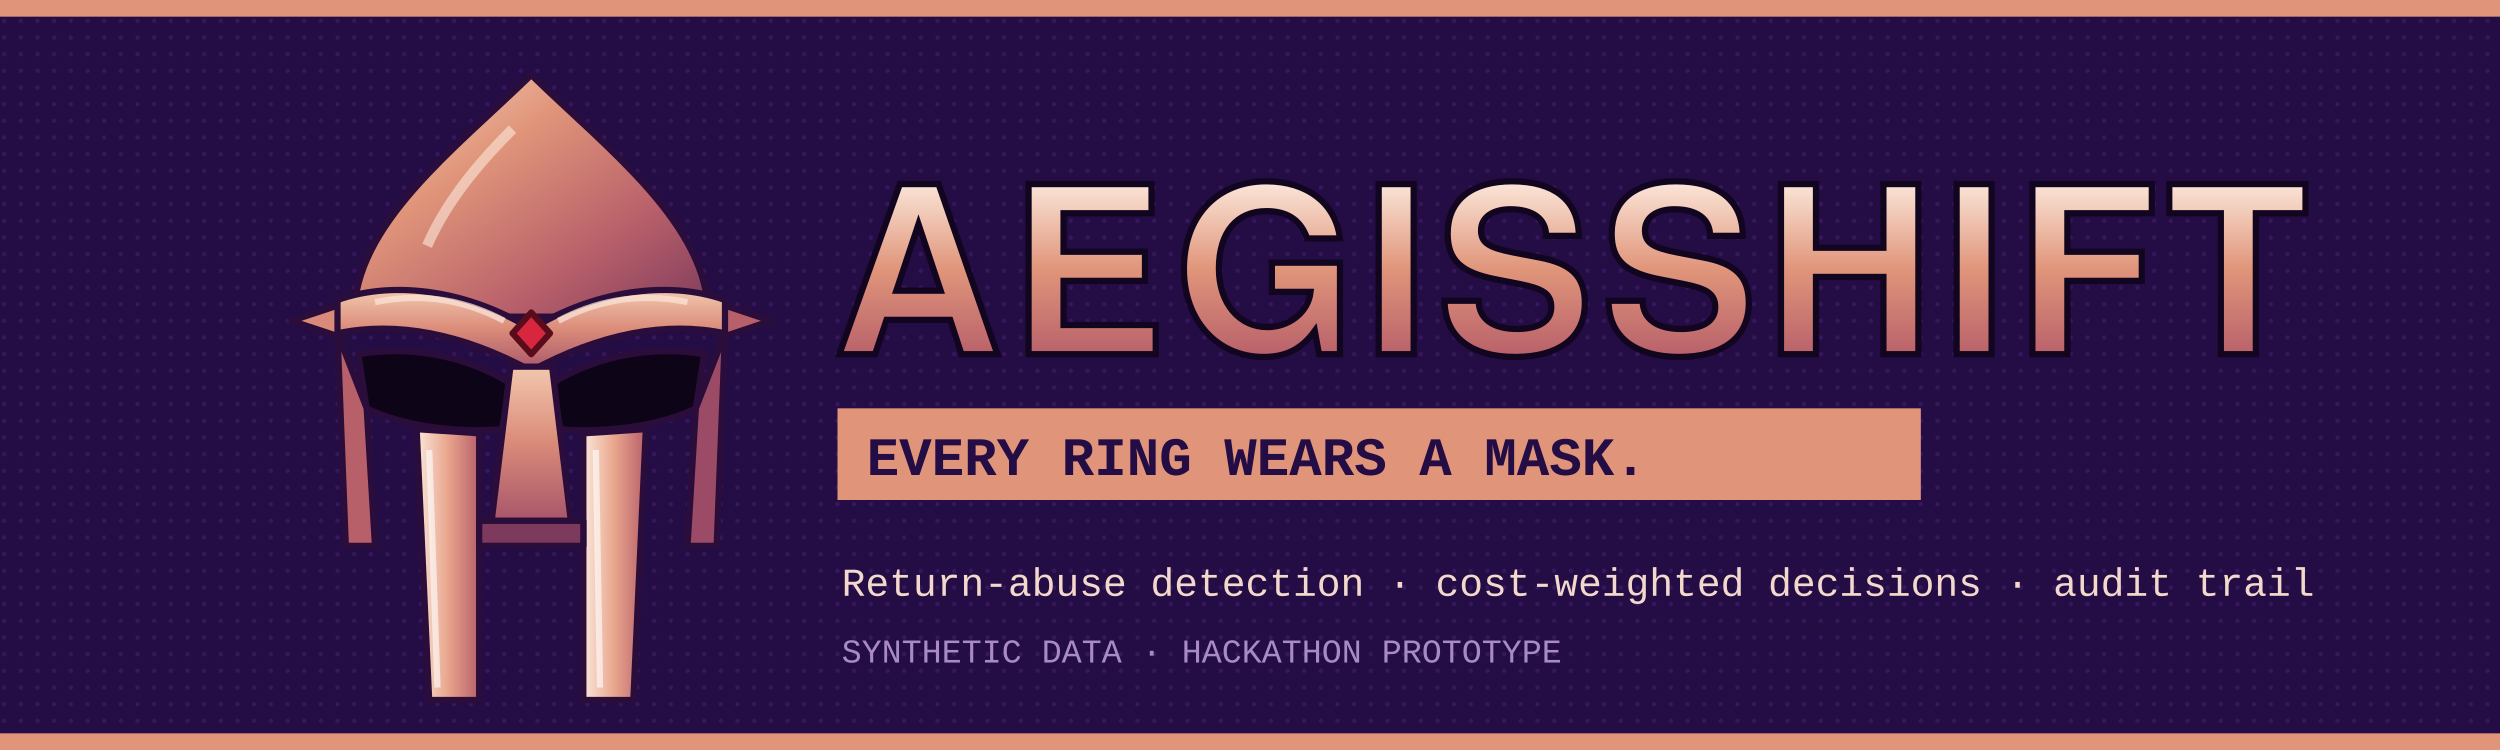
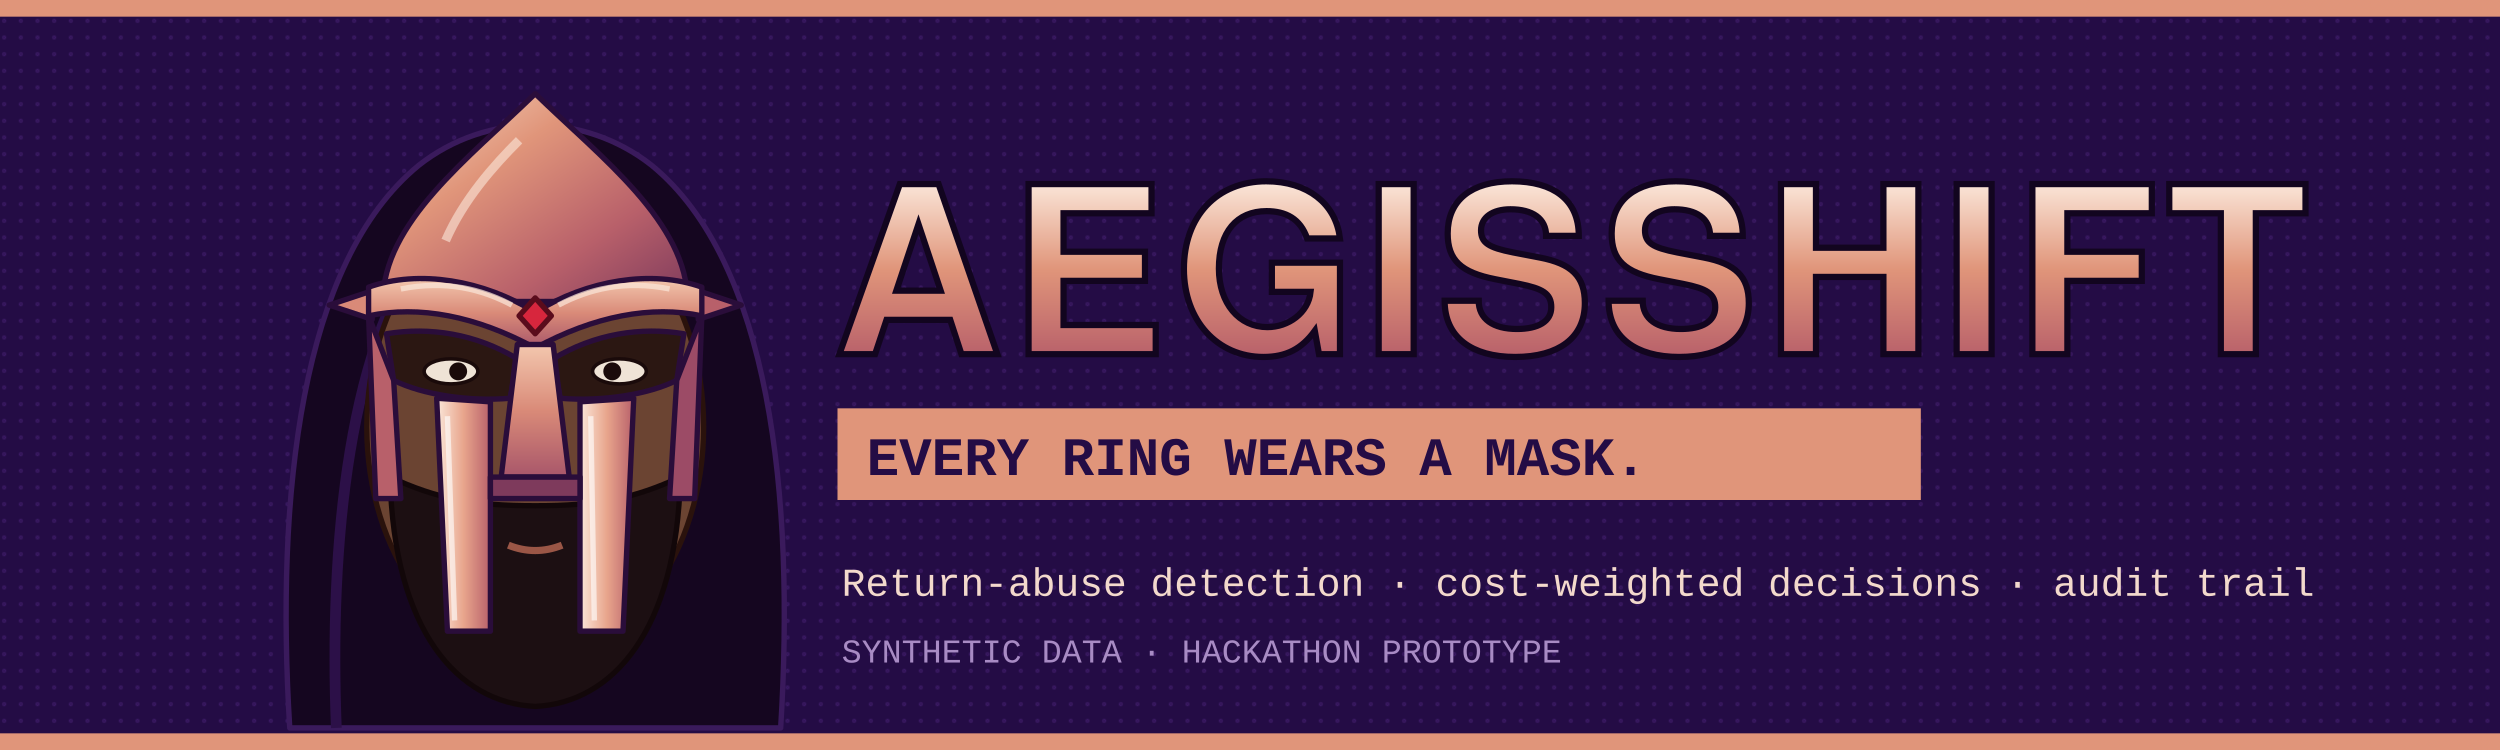
<svg xmlns="http://www.w3.org/2000/svg" viewBox="0 0 1200 360" width="1200" height="360" role="img" aria-label="AegisShift: every ring wears a mask">
  <defs>
    <linearGradient id="copper" x1="0" y1="0" x2="1" y2="1">
      <stop offset="0" stop-color="#f7d9c4" />
      <stop offset="0.35" stop-color="#e0957a" />
      <stop offset="0.7" stop-color="#b8606a" />
      <stop offset="1" stop-color="#7e3a5c" />
    </linearGradient>
    <linearGradient id="copperV" x1="0" y1="0" x2="0" y2="1">
      <stop offset="0" stop-color="#f3c7ae" />
      <stop offset="0.5" stop-color="#d98a78" />
      <stop offset="1" stop-color="#a8566a" />
    </linearGradient>
    <linearGradient id="bar" x1="0" y1="0" x2="1" y2="0">
      <stop offset="0" stop-color="#fbe7da" />
      <stop offset="0.5" stop-color="#e8a58c" />
      <stop offset="1" stop-color="#b8606a" />
    </linearGradient>
    <linearGradient id="title" x1="0" y1="0" x2="0" y2="1">
      <stop offset="0" stop-color="#fbe7da" />
      <stop offset="0.5" stop-color="#e0957a" />
      <stop offset="1" stop-color="#b8606a" />
    </linearGradient>
    <pattern id="dots" width="8" height="8" patternUnits="userSpaceOnUse">
      <circle cx="2" cy="2" r="1.1" fill="#34165a" />
    </pattern>
  </defs>
  <rect width="1200" height="360" fill="#240c45" />
  <rect width="1200" height="360" fill="url(#dots)" />
  <rect x="0" y="0" width="1200" height="8" fill="#e0957a" />
  <rect x="0" y="352" width="1200" height="8" fill="#e0957a" />
-   <g transform="translate(40 0)" stroke="#2a0d3a" stroke-width="3" stroke-linejoin="round">
+   <g transform="translate(72 14) scale(0.86)" stroke="#2a0d3a" stroke-width="3" stroke-linejoin="round">
+     <path d="M78 390 C70 260 84 130 150 76 C188 46 242 46 280 76 C346 130 360 260 352 390 Z" fill="#150620" stroke="#3a1a5c" />
+     <path d="M104 390 C100 290 110 170 160 112" stroke="#2c1048" stroke-width="6" fill="none" />
+     <ellipse cx="215" cy="222" rx="94" ry="128" fill="#6b4432" stroke="#2a120c" />
+     <path d="M134 250 C136 336 172 376 215 378 C258 376 294 336 296 250 C270 262 250 266 215 266 C180 266 160 262 134 250 Z" fill="#1c0f12" stroke="#120709" />
+     <path d="M200 288 Q215 294 230 288" stroke="#9a5646" stroke-width="4" fill="none" />
    <path d="M124 146 L100 154 L124 162 Z" fill="#d98a78" />
    <path d="M306 146 L330 154 L306 162 Z" fill="#b8606a" />
    <path d="M130 152 C130 108 178 72 215 36 C252 72 300 108 300 152 Z" fill="url(#copper)" />
    <path d="M165 118 C175 95 192 76 206 62" stroke="#fbe7da" stroke-width="5" fill="none" opacity="0.6" />
-     <path d="M132 170 C156 166 182 170 205 184 L201 206 C178 208 152 204 136 196 Z" fill="#0d0418" />
-     <path d="M298 170 C274 166 248 170 225 184 L229 206 C252 208 278 204 294 196 Z" fill="#0d0418" />
+     <path d="M132 170 C156 166 182 170 205 184 L201 206 C178 208 152 204 136 196 Z" fill="#2b1712" />
+     <path d="M298 170 C274 166 248 170 225 184 L229 206 C252 208 278 204 294 196 Z" fill="#2b1712" />
+     <ellipse cx="168" cy="191" rx="15" ry="7" fill="#efe3d6" stroke="#1a0a0a" stroke-width="2" />
+     <circle cx="172" cy="191" r="5" fill="#1a0a0a" stroke="none" />
+     <ellipse cx="262" cy="191" rx="15" ry="7" fill="#efe3d6" stroke="#1a0a0a" stroke-width="2" />
+     <circle cx="258" cy="191" r="5" fill="#1a0a0a" stroke="none" />
    <path d="M122 144 C150 134 186 140 215 158 C244 140 280 134 308 144 L308 160 C280 154 248 160 215 178 C182 160 150 154 122 160 Z" fill="url(#copperV)" />
    <path d="M140 145 C165 140 185 145 202 154" stroke="#fbe7da" stroke-width="3" fill="none" opacity="0.7" />
    <path d="M228 154 C245 145 265 140 290 145" stroke="#fbe7da" stroke-width="3" fill="none" opacity="0.7" />
    <path d="M215 150 L224 160 L215 170 L206 160 Z" fill="#d7263d" stroke="#5a0c1c" />
    <path d="M205 176 L225 176 L234 250 L196 250 Z" fill="url(#copperV)" />
    <path d="M122 160 L136 196 L140 262 L126 262 Z" fill="#b8606a" />
    <path d="M308 160 L294 196 L290 262 L304 262 Z" fill="#9c4b66" />
    <path d="M160 206 L190 208 L190 336 L166 336 Z" fill="url(#bar)" />
    <path d="M270 206 L240 208 L240 336 L264 336 Z" fill="url(#bar)" />
    <path d="M166 216 L170 330" stroke="#fff" stroke-width="3" opacity="0.6" />
    <path d="M246 216 L248 330" stroke="#fff" stroke-width="3" opacity="0.6" />
    <path d="M190 250 L240 250 L240 262 L190 262 Z" fill="#7e3a5c" />
  </g>
  <text x="400" y="170" font-family="Impact, 'Arial Black', 'Helvetica Neue', sans-serif" font-size="112" font-weight="900" letter-spacing="4" fill="url(#title)" stroke="#12051f" stroke-width="3">AEGISSHIFT</text>
  <rect x="402" y="196" width="520" height="44" fill="#e0957a" />
  <text x="416" y="228" font-family="'Courier New', Courier, monospace" font-size="26" font-weight="700" fill="#240c45">EVERY RING WEARS A MASK.</text>
  <text x="404" y="286" font-family="'Courier New', Courier, monospace" font-size="19" fill="#f3d9cc">Return-abuse detection · cost-weighted decisions · audit trail</text>
  <text x="404" y="318" font-family="'Courier New', Courier, monospace" font-size="16" fill="#a88bc4">SYNTHETIC DATA · HACKATHON PROTOTYPE</text>
</svg>
